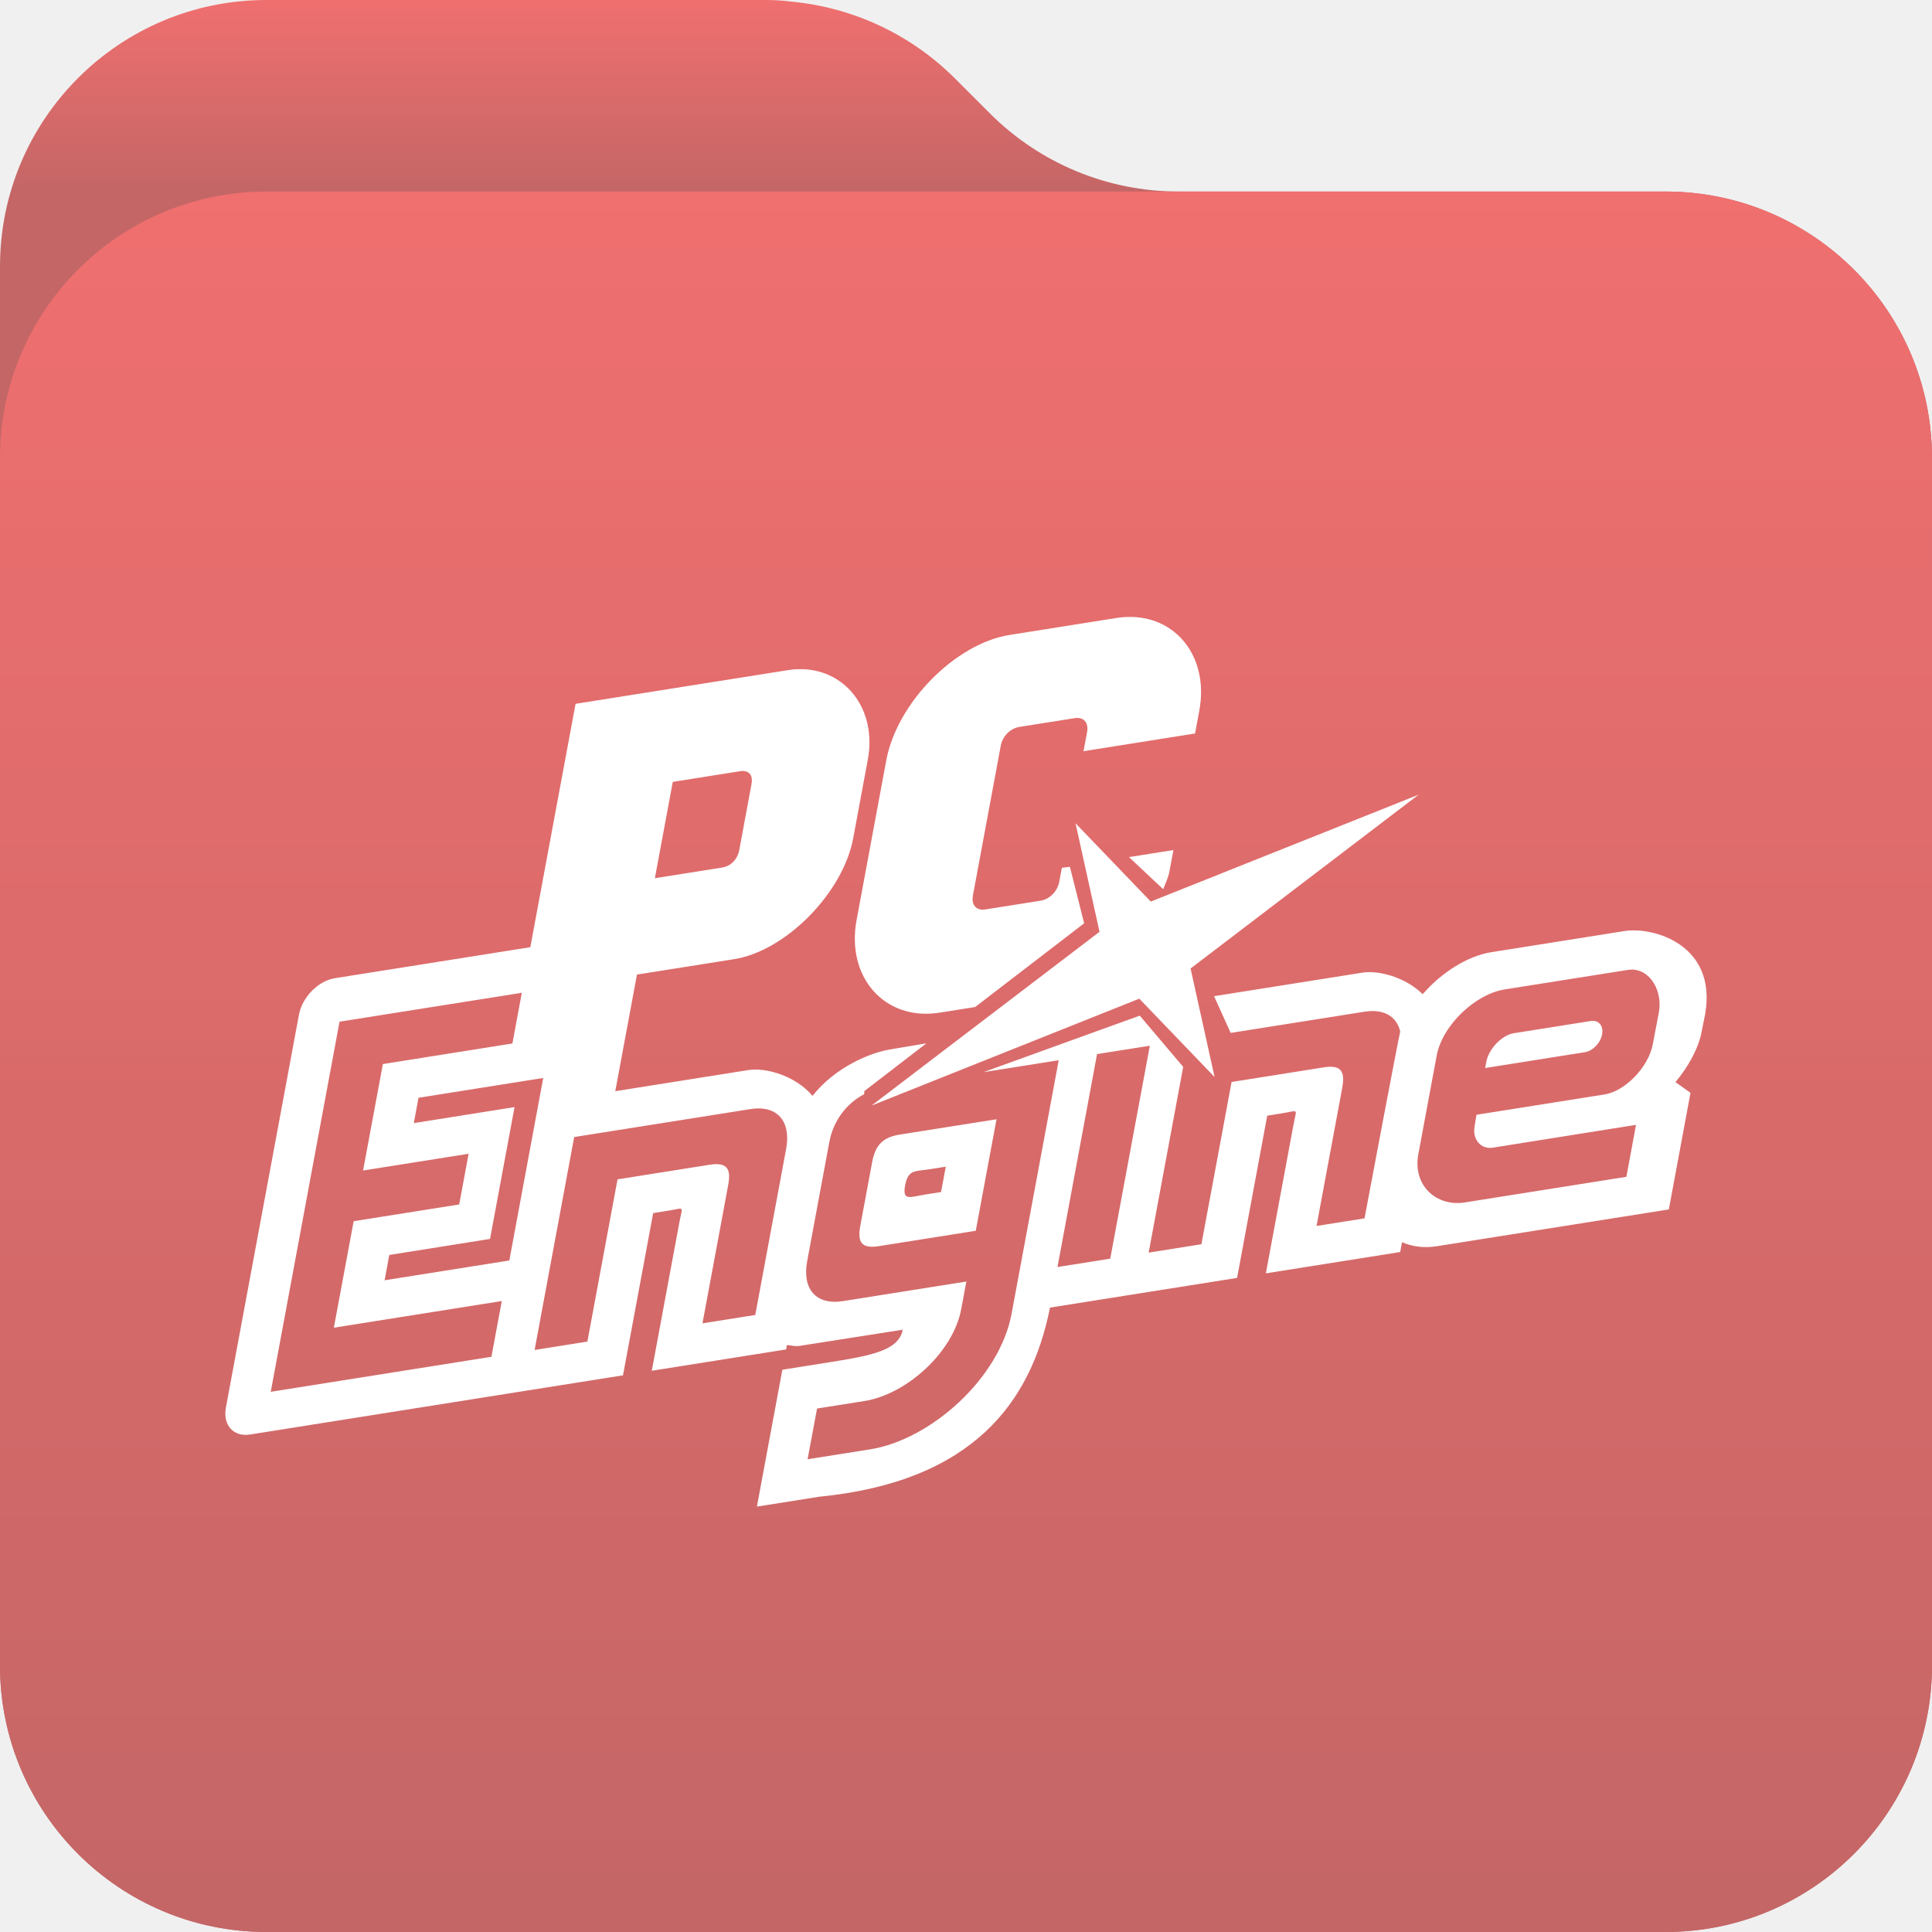
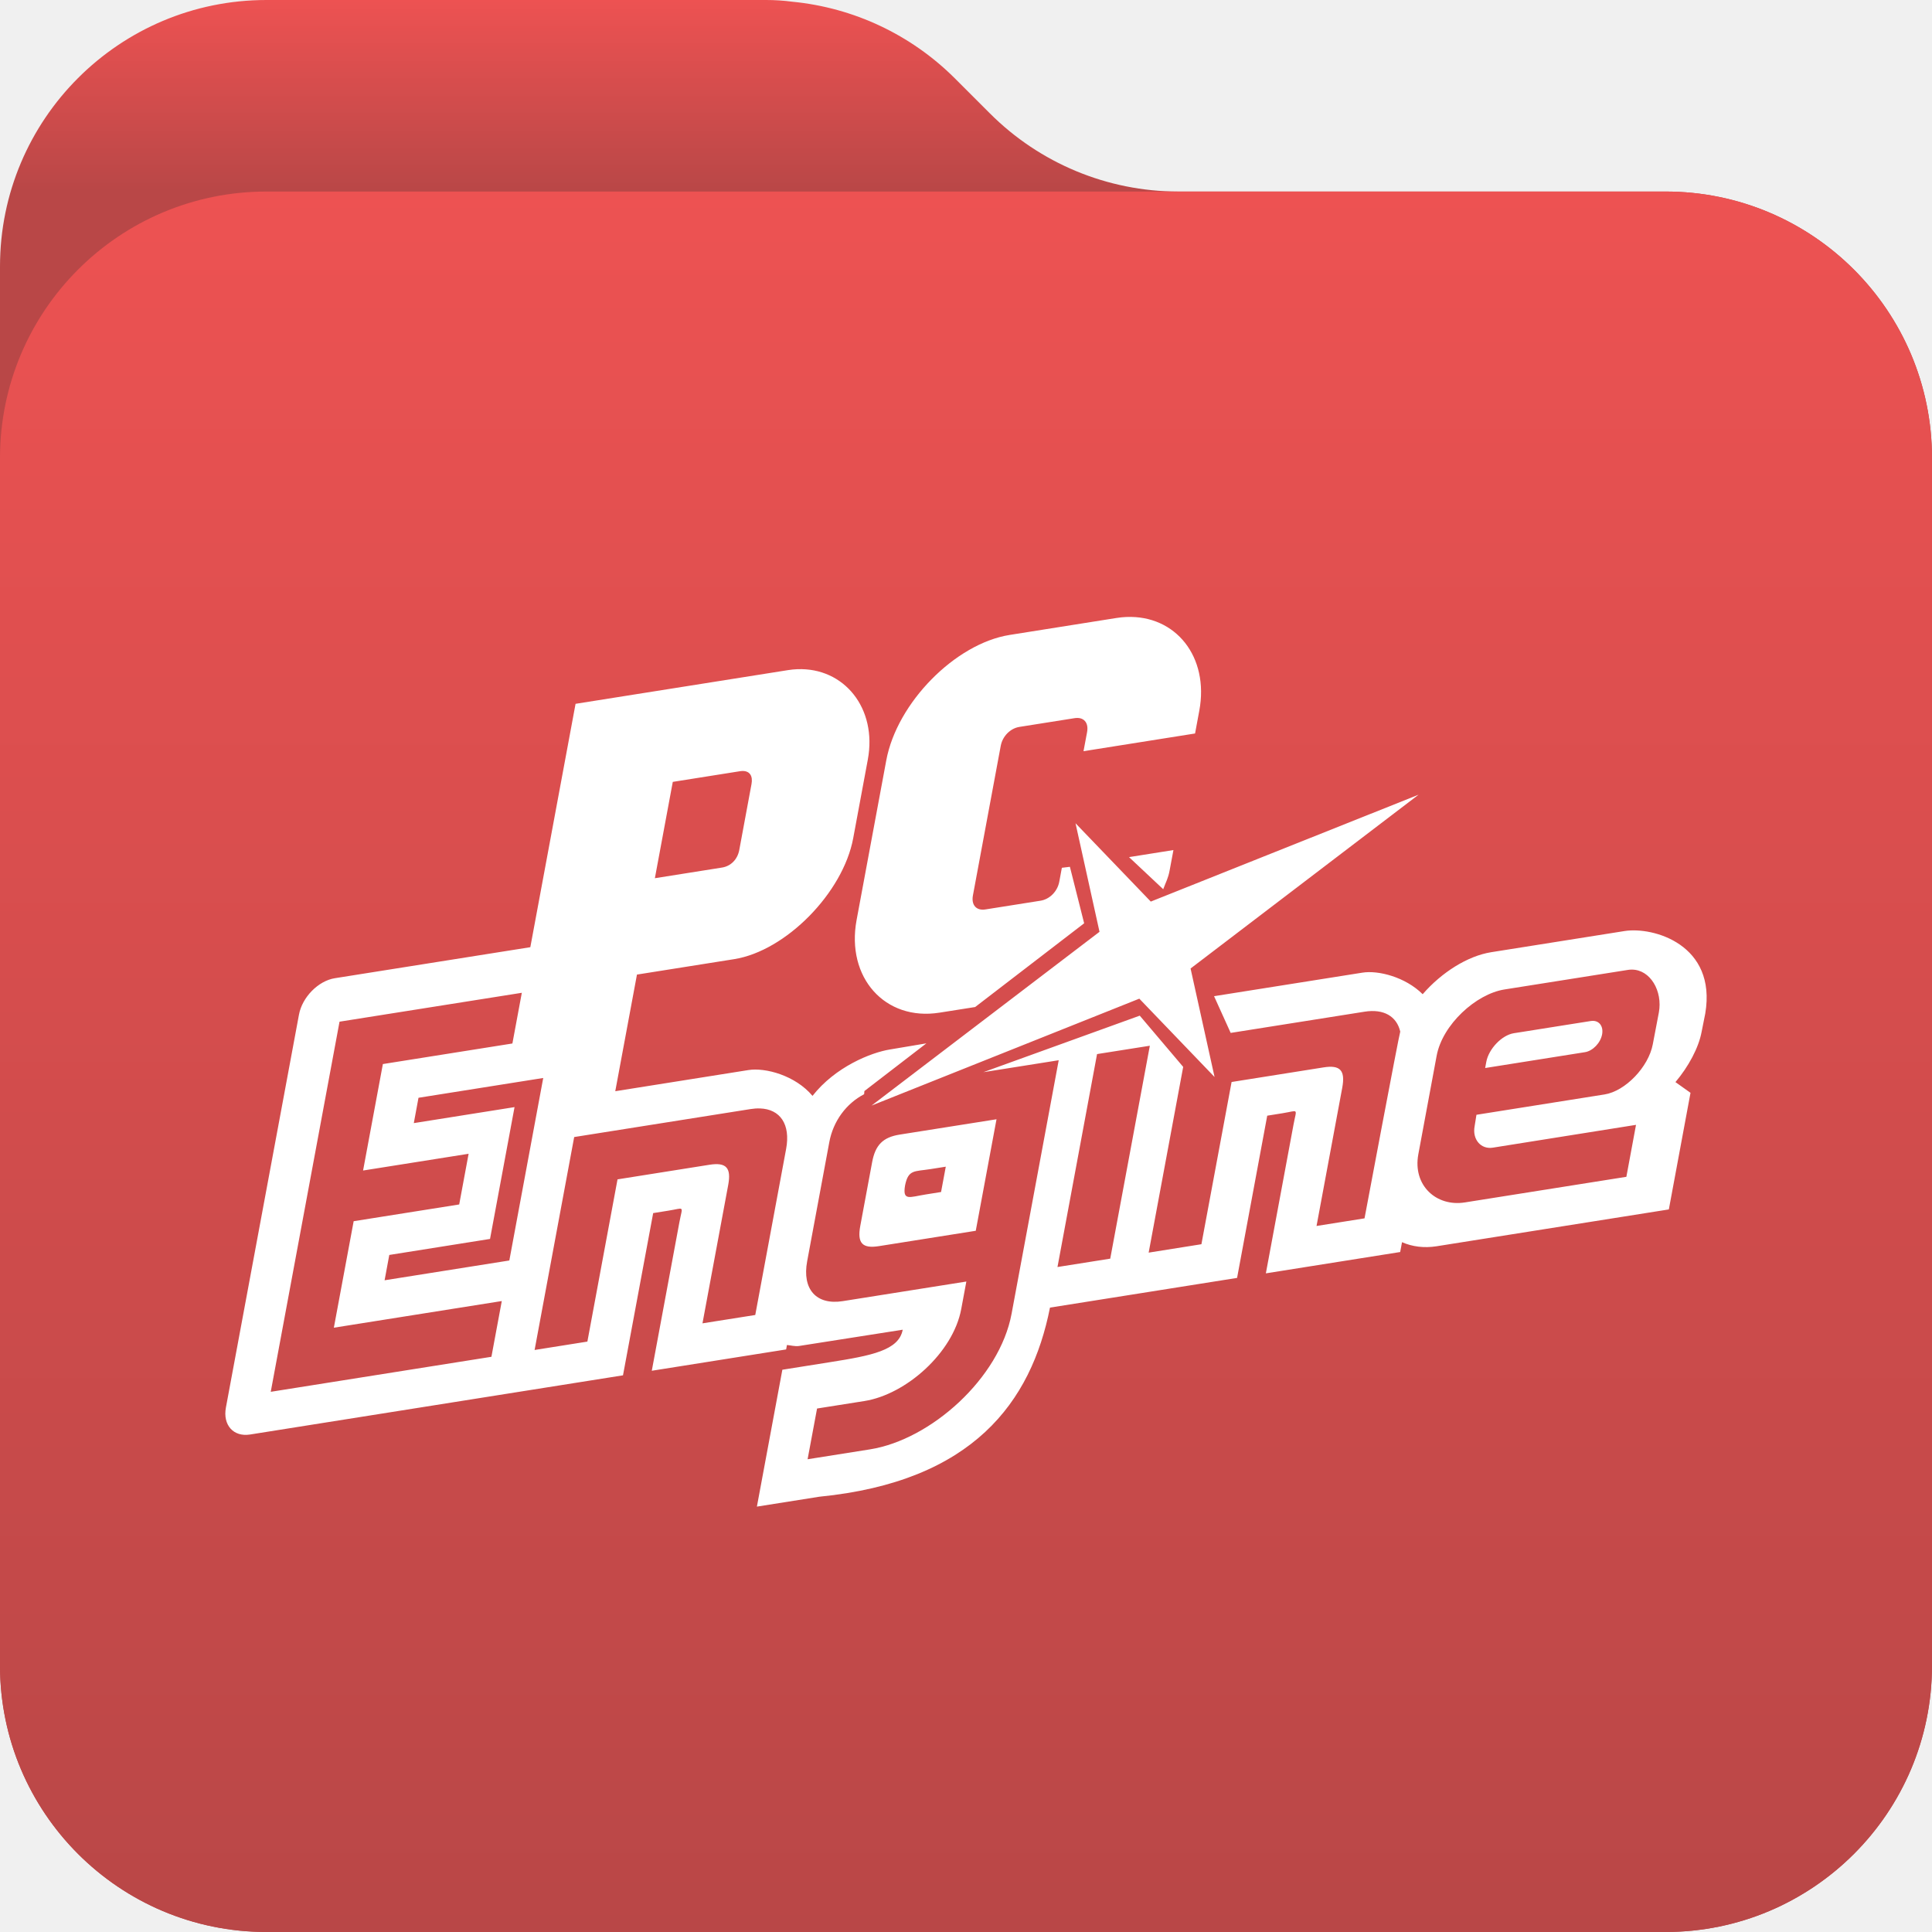
<svg xmlns="http://www.w3.org/2000/svg" xmlns:xlink="http://www.w3.org/1999/xlink" width="512" height="512" viewBox="0 0 135.467 135.467" version="1.1" id="svg1" xml:space="preserve">
  <defs id="defs1">
    <linearGradient id="linearGradient17">
      <stop style="stop-color:#e5e5e5;stop-opacity:1;" offset="0" id="stop17" />
      <stop style="stop-color:#a8a8a8;stop-opacity:1;" offset="1" id="stop18" />
    </linearGradient>
    <linearGradient id="linearGradient15">
      <stop style="stop-color:#e5e5e5;stop-opacity:1;" offset="0" id="stop15" />
      <stop style="stop-color:#a8a8a8;stop-opacity:1;" offset="1" id="stop16" />
    </linearGradient>
    <linearGradient xlink:href="#linearGradient15" id="linearGradient16" x1="55.033" y1="6.35" x2="55.033" y2="18.521" gradientUnits="userSpaceOnUse" />
    <linearGradient xlink:href="#linearGradient17" id="linearGradient18" x1="67.733" y1="18.521" x2="67.733" y2="129.117" gradientUnits="userSpaceOnUse" />
    <linearGradient data-orig="e53535,a82727" x1="55.033" y1="6.35" x2="55.033" y2="18.521" gradientUnits="userSpaceOnUse" id="linearGradient16_tint">
-       <stop style="stop-color:#f06f6f;stop-opacity:1;" offset="0" />
-       <stop style="stop-color:#c46666;stop-opacity:1;" offset="1" />
+       <stop style="stop-color:#ed5252;stop-opacity:1;" offset="0" />
+       <stop style="stop-color:#b94747;stop-opacity:1;" offset="1" />
    </linearGradient>
    <linearGradient data-orig="e53535,a82727" x1="67.733" y1="18.521" x2="67.733" y2="129.117" gradientUnits="userSpaceOnUse" id="linearGradient18_tint">
-       <stop style="stop-color:#f06f6f;stop-opacity:1;" offset="0" />
-       <stop style="stop-color:#c46666;stop-opacity:1;" offset="1" />
+       <stop style="stop-color:#ed5252;stop-opacity:1;" offset="0" />
+       <stop style="stop-color:#b94747;stop-opacity:1;" offset="1" />
    </linearGradient>
  </defs>
  <g id="layer1">
    <g id="g50" transform="matrix(1.103449,0,0,1.103449,-7.006964,-7.006964)">
      <path id="path46" style="display:inline;fill:url(#linearGradient16_tint);stroke-width:11.943;paint-order:stroke fill markers" d="M 23.283,6.35 C 13.931,6.35 6.35,13.931 6.35,23.283 v 88.9 c -4.4e-6,9.352 7.581,16.933 16.933,16.933 h 88.9 c 9.352,0 16.933,-7.581 16.933,-16.933 V 35.454 c 0,-9.352 -7.581,-16.933 -16.933,-16.933 H 81.206 c -4.482,-0.007 -8.778,-1.79 -11.947,-4.959 h -5.17e-4 L 67.006,11.31 C 64.233,8.55 60.589,6.836 56.694,6.459 56.144,6.386 55.589,6.35 55.033,6.35 h -0.009 z" />
      <path id="path50" style="display:inline;fill:url(#linearGradient18_tint);stroke-width:11.943;paint-order:stroke fill markers" d="m 23.283,18.521 c -9.352,-1e-6 -16.933,7.581 -16.933,16.933 v 76.729 c -4.4e-6,9.352 7.581,16.933 16.933,16.933 h 88.9 c 9.352,0 16.933,-7.581 16.933,-16.933 V 35.454 c 0,-9.352 -7.581,-16.933 -16.933,-16.933 z" />
    </g>
    <path id="path2-1" d="m 78.982,43.261 c -0.23,0.01 -0.464,0.033 -0.703,0.071 l -7.483,1.188 c -3.816,0.606 -7.903,4.757 -8.652,8.791 l -2.082,11.198 c -0.749,4.034 1.994,7.102 5.813,6.496 l 2.501,-0.395 7.642,-5.871 -0.999,-3.96 -0.564,0.068 -0.181,0.976 c -0.126,0.677 -0.669,1.228 -1.308,1.331 l -3.869,0.613 c -0.639,0.102 -1.004,-0.307 -0.878,-0.983 l 1.95,-10.487 c 0.125,-0.674 0.669,-1.226 1.307,-1.328 l 3.87,-0.613 c 0.638,-0.102 1.003,0.307 0.877,0.981 l -0.25,1.335 7.822,-1.242 0.297,-1.599 c 0.703,-3.782 -1.664,-6.714 -5.11,-6.569 z m -23.072,3.661 c -0.219,0.009 -0.442,0.031 -0.668,0.067 L 40.357,49.35 37.185,66.415 23.478,68.59 c -1.16,0.184 -2.288,1.328 -2.515,2.554 l -5.123,27.551 c -0.227,1.227 0.529,2.072 1.689,1.89 l 26.154,-4.151 2.116,-11.375 1.065,-0.17 c 1.172,-0.184 0.999,-0.394 0.772,0.82 l -1.934,10.405 9.42,-1.495 0.057,-0.311 c 0.241,0.018 0.563,0.111 0.844,0.069 l 7.273,-1.141 c -0.27,1.451 -2.186,1.815 -5.111,2.278 l -3.328,0.529 -1.785,9.597 4.373,-0.693 c 10.767,-1.063 14.863,-6.627 16.177,-13.261 l 13.119,-2.082 2.114,-11.375 1.067,-0.171 c 1.169,-0.185 0.997,-0.397 0.772,0.818 l -1.935,10.408 9.418,-1.495 0.129,-0.69 c 0.711,0.314 1.541,0.424 2.421,0.286 l 16.288,-2.583 1.519,-8.176 -1.056,-0.752 c 0.915,-1.083 1.628,-2.409 1.834,-3.521 l 0.257,-1.289 c 0.812,-4.823 -3.634,-6.103 -5.663,-5.781 l -9.347,1.483 c -1.655,0.263 -3.478,1.417 -4.804,2.945 -1.227,-1.215 -3.12,-1.687 -4.221,-1.512 l -10.407,1.651 1.165,2.575 9.385,-1.487 c 1.353,-0.216 2.257,0.325 2.505,1.396 -0.1,0.284 -2.505,13.094 -2.505,13.094 l -3.365,0.534 1.804,-9.698 c 0.223,-1.214 -0.144,-1.607 -1.312,-1.421 l -6.448,1.024 -2.116,11.375 -3.699,0.589 2.421,-13.024 -3.045,-3.592 -10.962,3.963 5.195,-0.824 0.084,-0.012 -3.304,17.773 c -0.839,4.515 -5.657,8.833 -9.93,9.511 l -4.373,0.693 0.663,-3.557 3.326,-0.526 c 2.924,-0.466 6.217,-3.392 6.784,-6.453 l 0.358,-1.925 -8.662,1.374 c -1.857,0.295 -2.865,-0.833 -2.5,-2.795 l 1.553,-8.355 c 0.275,-1.485 1.201,-2.717 2.441,-3.358 l 0.02,-0.223 4.346,-3.344 -2.538,0.427 c -1.351,0.213 -3.855,1.226 -5.447,3.256 -1.203,-1.436 -3.308,-1.998 -4.494,-1.81 l -9.336,1.483 1.521,-8.178 6.812,-1.081 c 3.626,-0.574 7.638,-4.652 8.351,-8.482 l 1.024,-5.511 c 0.668,-3.593 -1.659,-6.466 -4.94,-6.338 z m -3.81,7.138 c 0.473,0.011 0.7,0.352 0.593,0.922 l -0.858,4.623 c -0.123,0.654 -0.59,1.128 -1.208,1.226 l -4.709,0.747 1.256,-6.755 4.709,-0.747 c 0.077,-0.012 0.15,-0.018 0.217,-0.016 z m 47.367,1.662 -18.777,7.495 -5.277,-5.492 1.682,7.611 -15.986,12.185 18.777,-7.497 5.276,5.493 -1.682,-7.608 z m -17.189,3.882 -3.113,0.495 2.397,2.251 c 0.204,-0.549 0.346,-0.758 0.45,-1.322 z m 32.131,8.382 c 1.312,-0.006 2.184,1.518 1.905,3.012 l -0.424,2.223 c -0.298,1.594 -1.926,3.288 -3.383,3.519 l -8.982,1.426 -0.129,0.806 c -0.171,0.916 0.438,1.633 1.278,1.499 l 10.039,-1.599 -0.676,3.643 -11.325,1.796 c -2,0.317 -3.667,-1.192 -3.262,-3.377 l 1.284,-6.907 c 0.407,-2.184 2.754,-4.33 4.754,-4.648 l 8.653,-1.371 c 0.091,-0.015 0.181,-0.022 0.268,-0.022 z m -77.82,1.626 -0.661,3.555 -9.082,1.442 -1.388,7.465 7.4,-1.174 -0.66,3.554 -7.4,1.174 -1.389,7.467 11.775,-1.869 -0.727,3.909 -15.473,2.455 4.823,-25.952 z m 75.051,1.969 c -0.033,0.002 -0.067,0.005 -0.101,0.011 l -1.797,0.284 -2.867,0.456 -0.727,0.114 c -0.841,0.134 -1.762,1.093 -1.933,2.01 l -0.079,0.431 6.997,-1.111 c 0.552,-0.089 1.091,-0.647 1.203,-1.251 0.103,-0.566 -0.202,-0.968 -0.696,-0.944 z m -31.016,1.743 -2.777,14.93 -3.699,0.586 2.774,-14.928 0.085,-0.016 z m -42.534,2.261 -2.377,12.797 -8.746,1.388 0.329,-1.776 7.064,-1.123 1.718,-9.243 -7.063,1.122 0.329,-1.777 z m 15.187,2.135 c 1.432,0.044 2.164,1.121 1.844,2.84 l -2.164,11.644 -3.701,0.585 1.803,-9.695 C 51.287,81.879 50.919,81.485 49.747,81.67 l -6.448,1.024 -2.113,11.375 -3.701,0.588 2.775,-14.929 0.086,-0.015 12.276,-1.947 c 0.232,-0.037 0.451,-0.052 0.656,-0.045 z m 16.596,0.76 -6.784,1.074 c -1.172,0.186 -1.713,0.722 -1.938,1.939 l -0.829,4.458 c -0.227,1.218 0.141,1.61 1.312,1.424 l 6.784,-1.076 z m -3.557,3.325 -0.331,1.776 -1.065,0.17 c -1.144,0.181 -1.648,0.488 -1.459,-0.632 0.229,-1.128 0.647,-0.964 1.791,-1.146 z" style="fill:#ffffff;stroke-width:0.227" />
  </g>
</svg>
